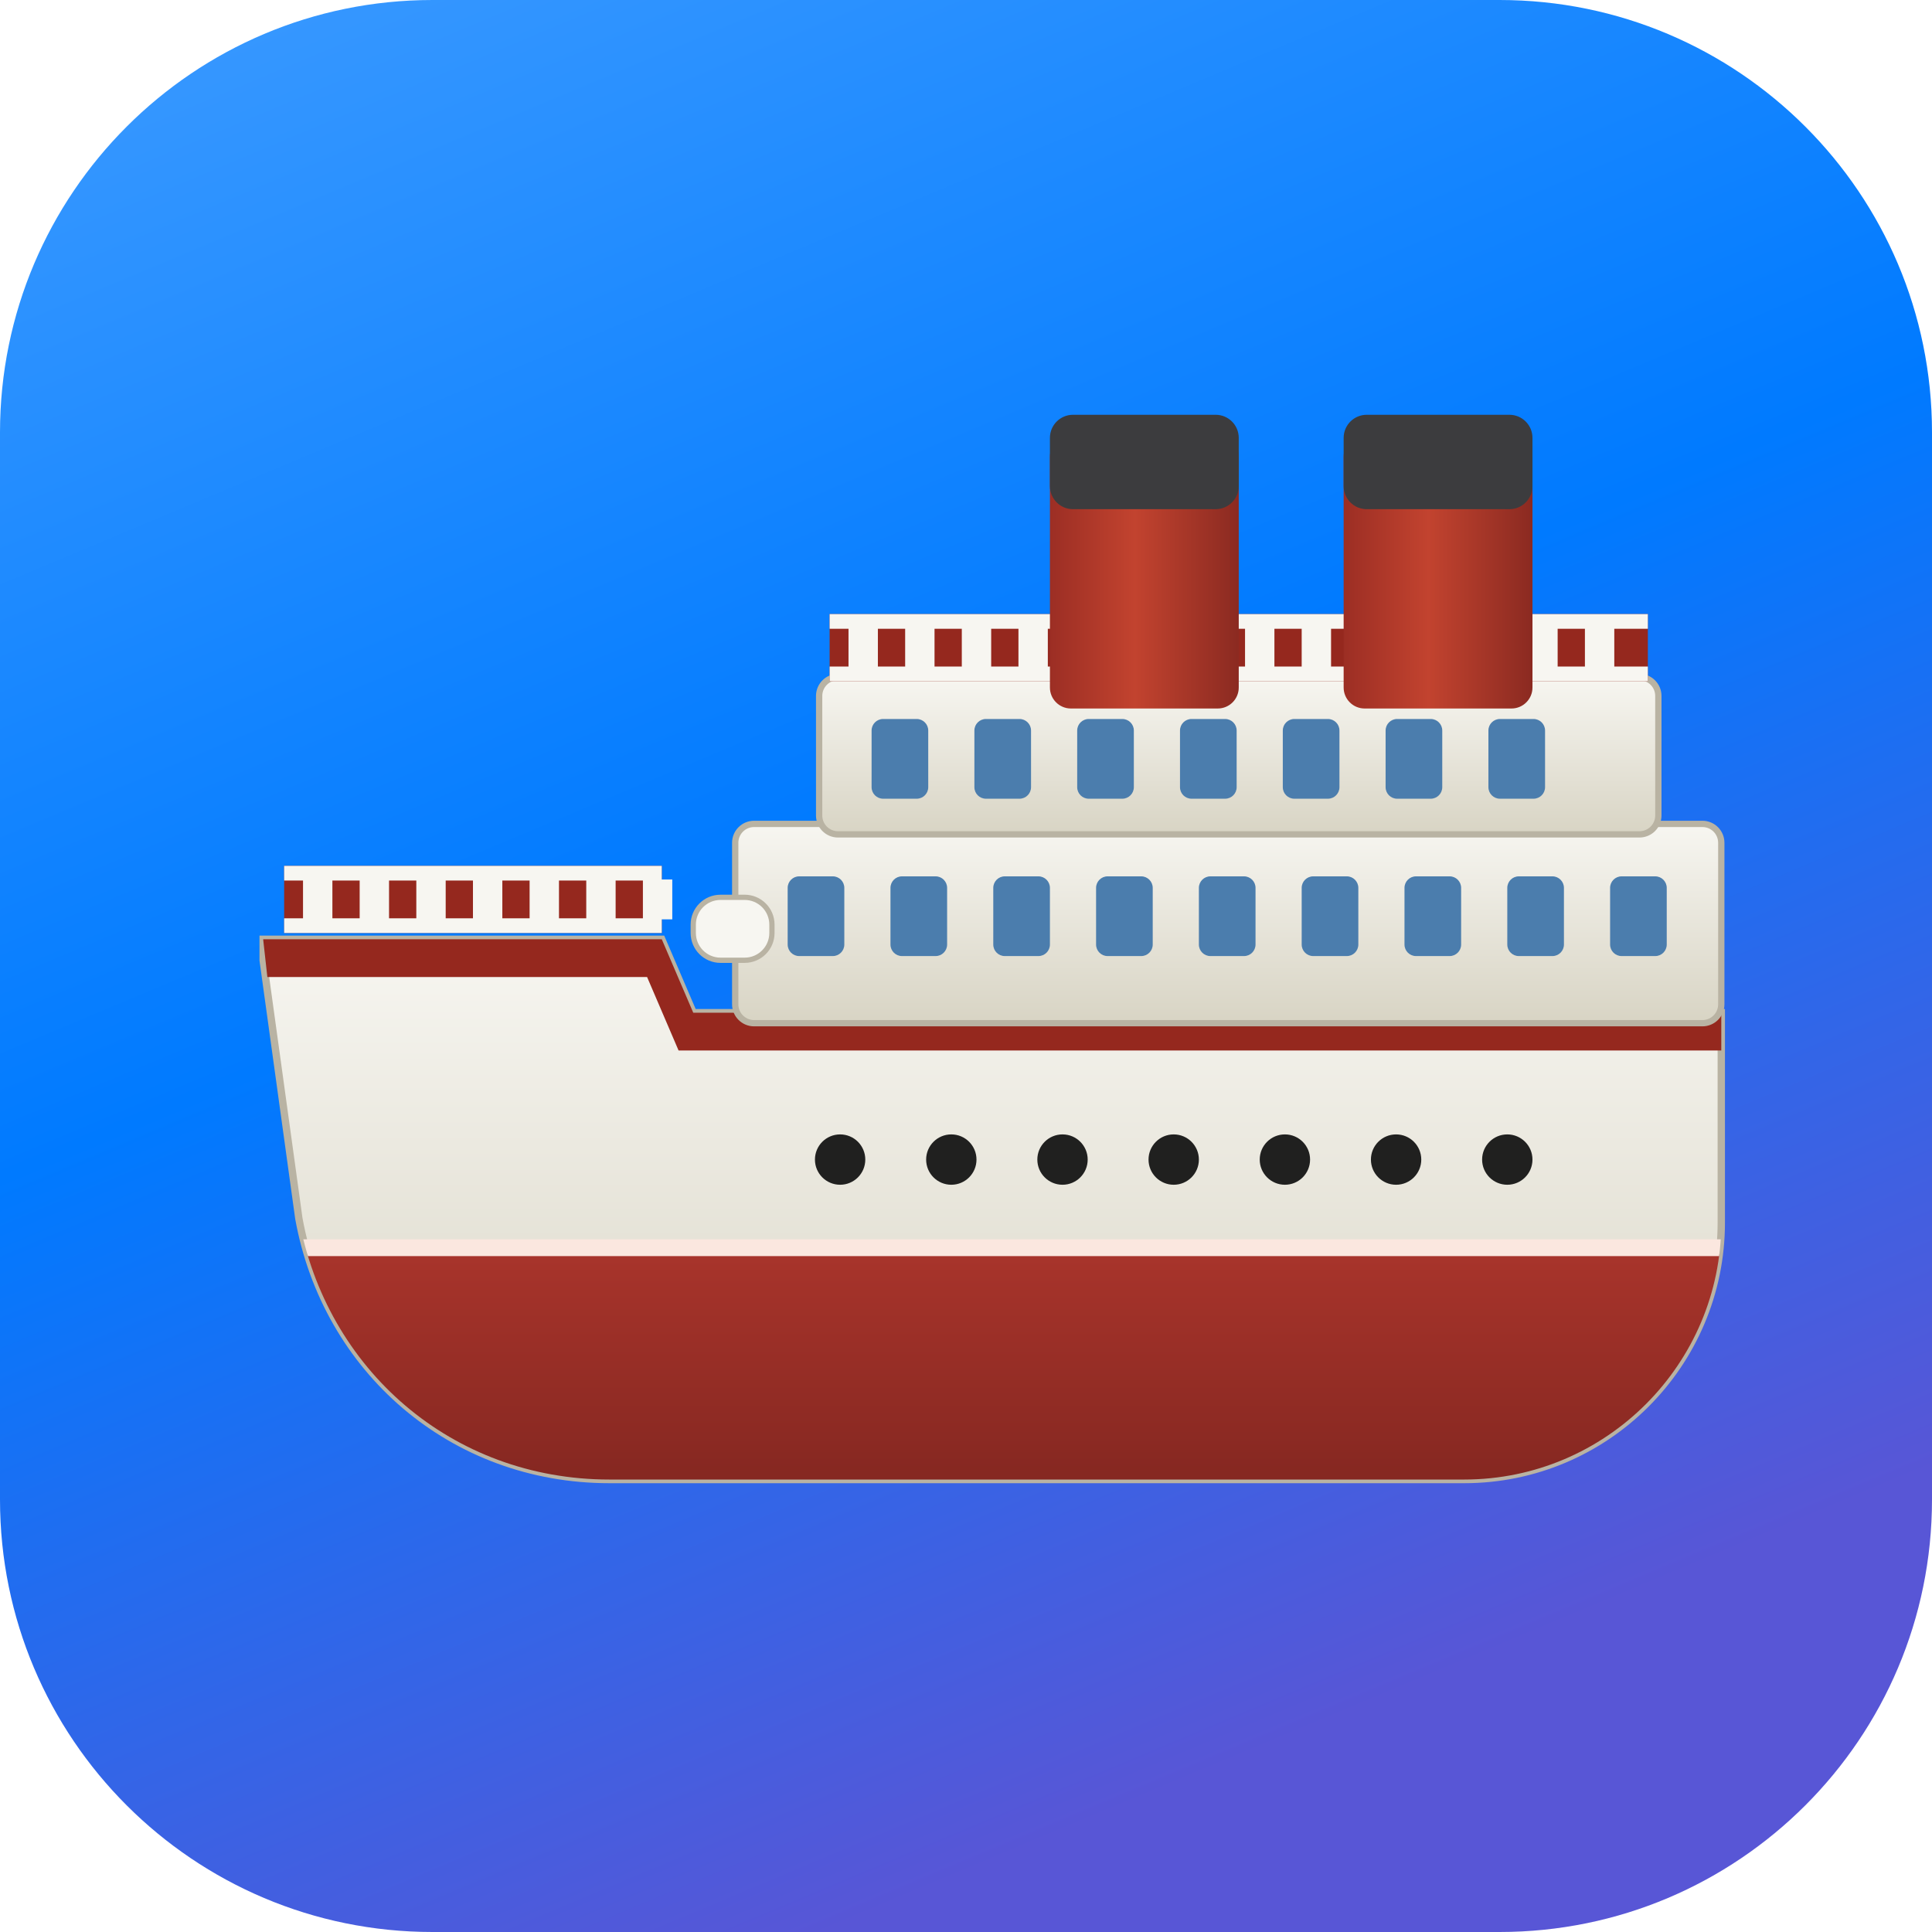
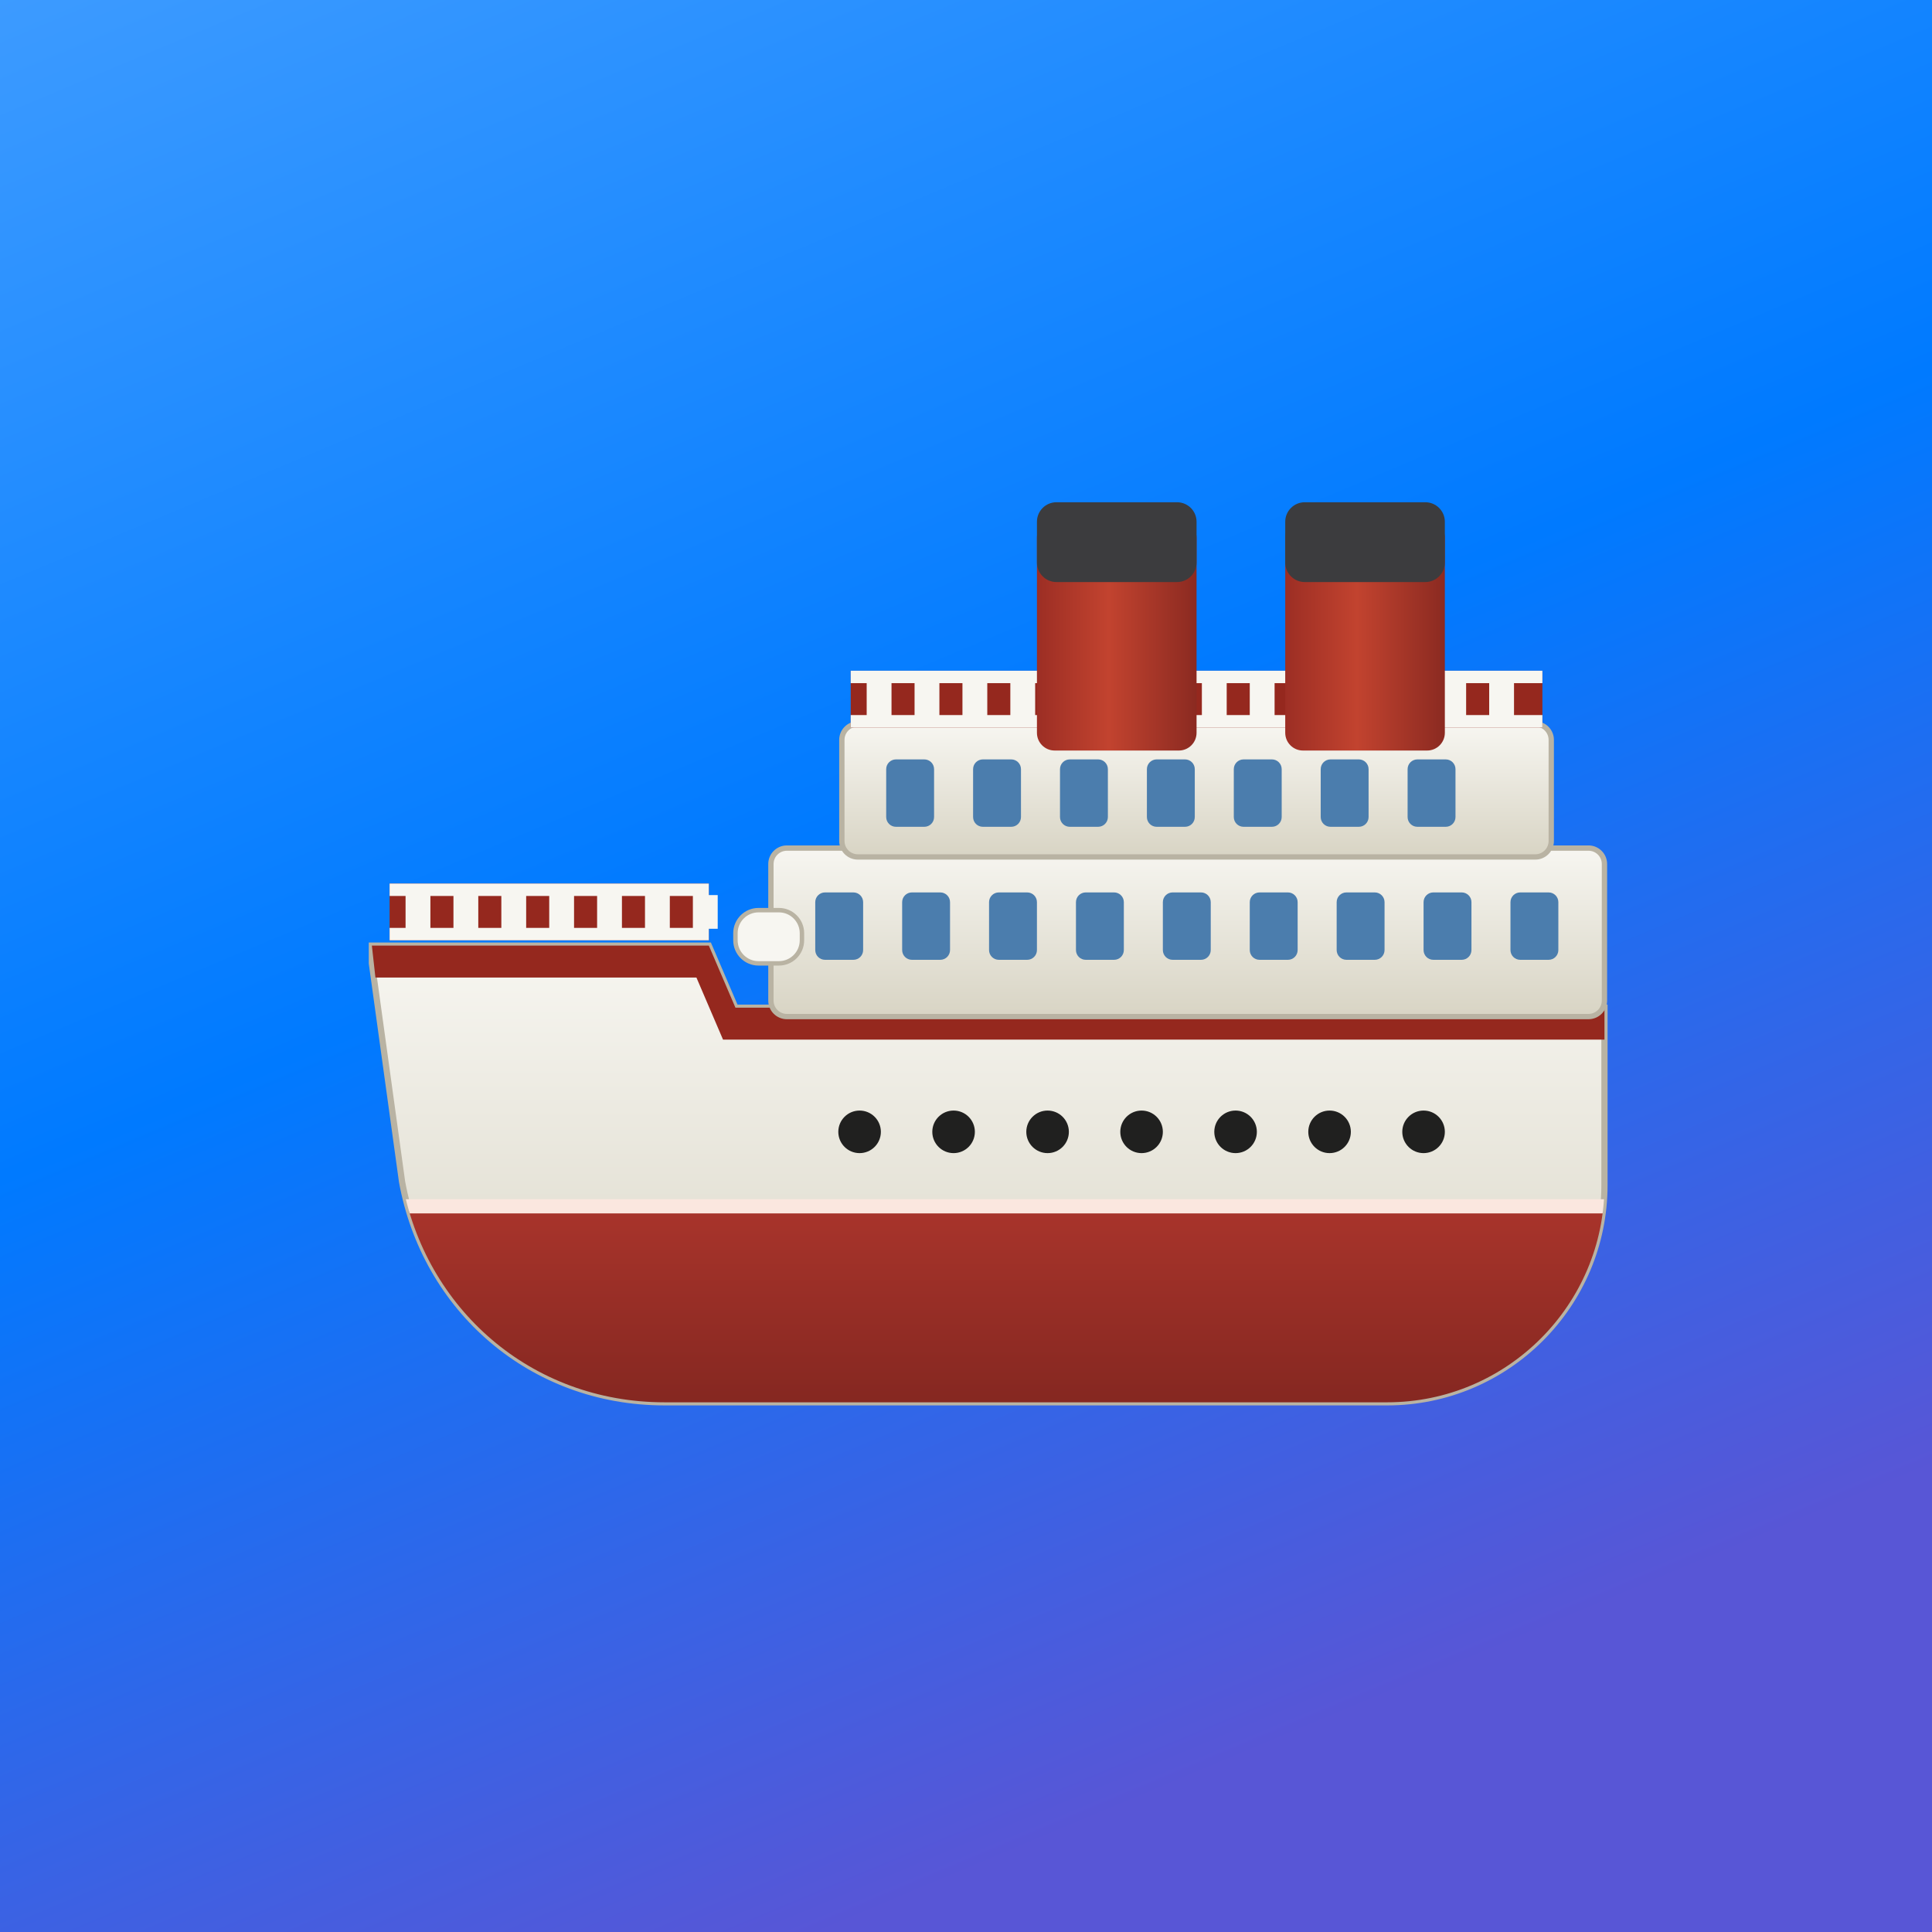
<svg xmlns="http://www.w3.org/2000/svg" viewBox="0 0 512 512" width="512" height="512" role="img" aria-label="Shipshape">
  <defs>
    <linearGradient id="bg" x1="0" y1="0" x2=".42" y2="1">
      <stop offset="0" stop-color="#3d9bff" />
      <stop offset=".52" stop-color="#007aff" />
      <stop offset="1" stop-color="#5856d6" />
    </linearGradient>
    <linearGradient id="hull" x1="0" y1="0" x2="0" y2="1">
      <stop offset="0" stop-color="#a8342b" />
      <stop offset="1" stop-color="#71201b" />
    </linearGradient>
    <linearGradient id="cream" x1="0" y1="0" x2="0" y2="1">
      <stop offset="0" stop-color="#f7f6f1" />
      <stop offset="1" stop-color="#d8d4c4" />
    </linearGradient>
    <linearGradient id="funnel" x1="0" y1="0" x2="1" y2="0">
      <stop offset="0" stop-color="#9c2e24" />
      <stop offset=".45" stop-color="#c2432f" />
      <stop offset="1" stop-color="#8b2a21" />
    </linearGradient>
  </defs>
-   <rect width="512" height="512" rx="114.6" ry="114.6" fill="url(#bg)" />
-   <g transform="translate(33.6 98.8) scale(2.78)">
+   <rect width="512" height="512" rx="0" ry="0" fill="url(#bg)" />
+   <g transform="translate(68.0 123.7) scale(2.35)">
    <path d="M13 54 h38 l3 7 h98 v20 c0 13.5-11 24.5-24.5 24.5 H46 C31 105.5 19 95 16.4 80.6 L13 56 Z" fill="url(#cream)" stroke="#b9b3a3" stroke-width=".7" />
    <clipPath id="hc">
      <path d="M13 54 h38 l3 7 h98 v20 c0 13.5-11 24.5-24.5 24.5 H46 C31 105.5 19 95 16.4 80.6 L13 56 Z" />
    </clipPath>
    <g clip-path="url(#hc)">
      <rect x="8" y="84" width="150" height="34" fill="url(#hull)" />
      <rect x="8" y="82.6" width="150" height="1.6" fill="#fbe7df" />
    </g>
    <path d="M13 54h38l3 7h98v3.6H52.6l-3-7H13.4Z" fill="#95281e" />
    <circle cx="68" cy="75" r="2.4" fill="#20201f" />
    <circle cx="78.6" cy="75" r="2.4" fill="#20201f" />
    <circle cx="89.2" cy="75" r="2.4" fill="#20201f" />
    <circle cx="99.8" cy="75" r="2.4" fill="#20201f" />
    <circle cx="110.4" cy="75" r="2.4" fill="#20201f" />
    <circle cx="121.0" cy="75" r="2.4" fill="#20201f" />
    <circle cx="131.6" cy="75" r="2.4" fill="#20201f" />
    <rect x="58" y="43" width="94" height="19" rx="1.8" fill="url(#cream)" stroke="#b9b3a3" stroke-width=".6" />
    <rect x="63" y="48" width="5.4" height="7.6" rx="1.1" fill="#4b7dad" />
    <rect x="72.8" y="48" width="5.4" height="7.6" rx="1.1" fill="#4b7dad" />
    <rect x="82.6" y="48" width="5.4" height="7.6" rx="1.1" fill="#4b7dad" />
    <rect x="92.4" y="48" width="5.4" height="7.6" rx="1.1" fill="#4b7dad" />
    <rect x="102.2" y="48" width="5.4" height="7.6" rx="1.1" fill="#4b7dad" />
    <rect x="112.0" y="48" width="5.4" height="7.6" rx="1.1" fill="#4b7dad" />
    <rect x="121.8" y="48" width="5.4" height="7.6" rx="1.1" fill="#4b7dad" />
    <rect x="131.6" y="48" width="5.4" height="7.6" rx="1.1" fill="#4b7dad" />
    <rect x="141.4" y="48" width="5.4" height="7.6" rx="1.1" fill="#4b7dad" />
    <rect x="66" y="29" width="80" height="15" rx="1.8" fill="url(#cream)" stroke="#b9b3a3" stroke-width=".6" />
    <rect x="71" y="33" width="5.4" height="7.6" rx="1.1" fill="#4b7dad" />
    <rect x="80.8" y="33" width="5.4" height="7.6" rx="1.1" fill="#4b7dad" />
    <rect x="90.6" y="33" width="5.4" height="7.6" rx="1.1" fill="#4b7dad" />
    <rect x="100.4" y="33" width="5.4" height="7.6" rx="1.1" fill="#4b7dad" />
    <rect x="110.2" y="33" width="5.4" height="7.6" rx="1.1" fill="#4b7dad" />
    <rect x="120.0" y="33" width="5.4" height="7.6" rx="1.1" fill="#4b7dad" />
    <rect x="129.8" y="33" width="5.4" height="7.6" rx="1.1" fill="#4b7dad" />
    <rect x="15" y="47" width="36" height="6.4" fill="#95281e" />
    <rect x="16.8" y="48.3" width="2.8" height="3.8" fill="#f7f6f1" />
    <rect x="22.2" y="48.3" width="2.8" height="3.8" fill="#f7f6f1" />
    <rect x="27.6" y="48.3" width="2.8" height="3.8" fill="#f7f6f1" />
    <rect x="33.0" y="48.3" width="2.8" height="3.8" fill="#f7f6f1" />
    <rect x="38.4" y="48.3" width="2.8" height="3.8" fill="#f7f6f1" />
    <rect x="43.8" y="48.3" width="2.8" height="3.8" fill="#f7f6f1" />
    <rect x="49.2" y="48.3" width="2.8" height="3.8" fill="#f7f6f1" />
    <rect x="15" y="47" width="36" height="1.4" fill="#f7f6f1" />
    <rect x="15" y="52.0" width="36" height="1.4" fill="#f7f6f1" />
    <rect x="67" y="23" width="78" height="6.4" fill="#95281e" />
    <rect x="68.8" y="24.3" width="2.8" height="3.8" fill="#f7f6f1" />
    <rect x="74.2" y="24.3" width="2.8" height="3.8" fill="#f7f6f1" />
    <rect x="79.6" y="24.3" width="2.8" height="3.8" fill="#f7f6f1" />
    <rect x="85.0" y="24.3" width="2.8" height="3.8" fill="#f7f6f1" />
    <rect x="90.4" y="24.3" width="2.8" height="3.8" fill="#f7f6f1" />
    <rect x="95.8" y="24.3" width="2.8" height="3.8" fill="#f7f6f1" />
    <rect x="101.2" y="24.3" width="2.8" height="3.8" fill="#f7f6f1" />
    <rect x="106.6" y="24.3" width="2.8" height="3.8" fill="#f7f6f1" />
    <rect x="112.0" y="24.3" width="2.8" height="3.8" fill="#f7f6f1" />
    <rect x="117.4" y="24.3" width="2.8" height="3.8" fill="#f7f6f1" />
    <rect x="122.8" y="24.3" width="2.8" height="3.8" fill="#f7f6f1" />
    <rect x="128.2" y="24.3" width="2.8" height="3.8" fill="#f7f6f1" />
    <rect x="133.6" y="24.3" width="2.8" height="3.8" fill="#f7f6f1" />
    <rect x="139.0" y="24.3" width="2.8" height="3.8" fill="#f7f6f1" />
    <rect x="67" y="23" width="78" height="1.4" fill="#f7f6f1" />
    <rect x="67" y="28.0" width="78" height="1.4" fill="#f7f6f1" />
    <rect x="54" y="50" width="7.5" height="6" rx="2.6" fill="#f7f6f1" stroke="#b9b3a3" stroke-width=".5" />
    <rect x="88" y="6" width="18" height="26" rx="2" fill="url(#funnel)" />
    <rect x="88" y="4" width="18" height="9" rx="2.2" fill="#3c3c3e" />
    <rect x="116" y="6" width="18" height="26" rx="2" fill="url(#funnel)" />
    <rect x="116" y="4" width="18" height="9" rx="2.2" fill="#3c3c3e" />
  </g>
</svg>
